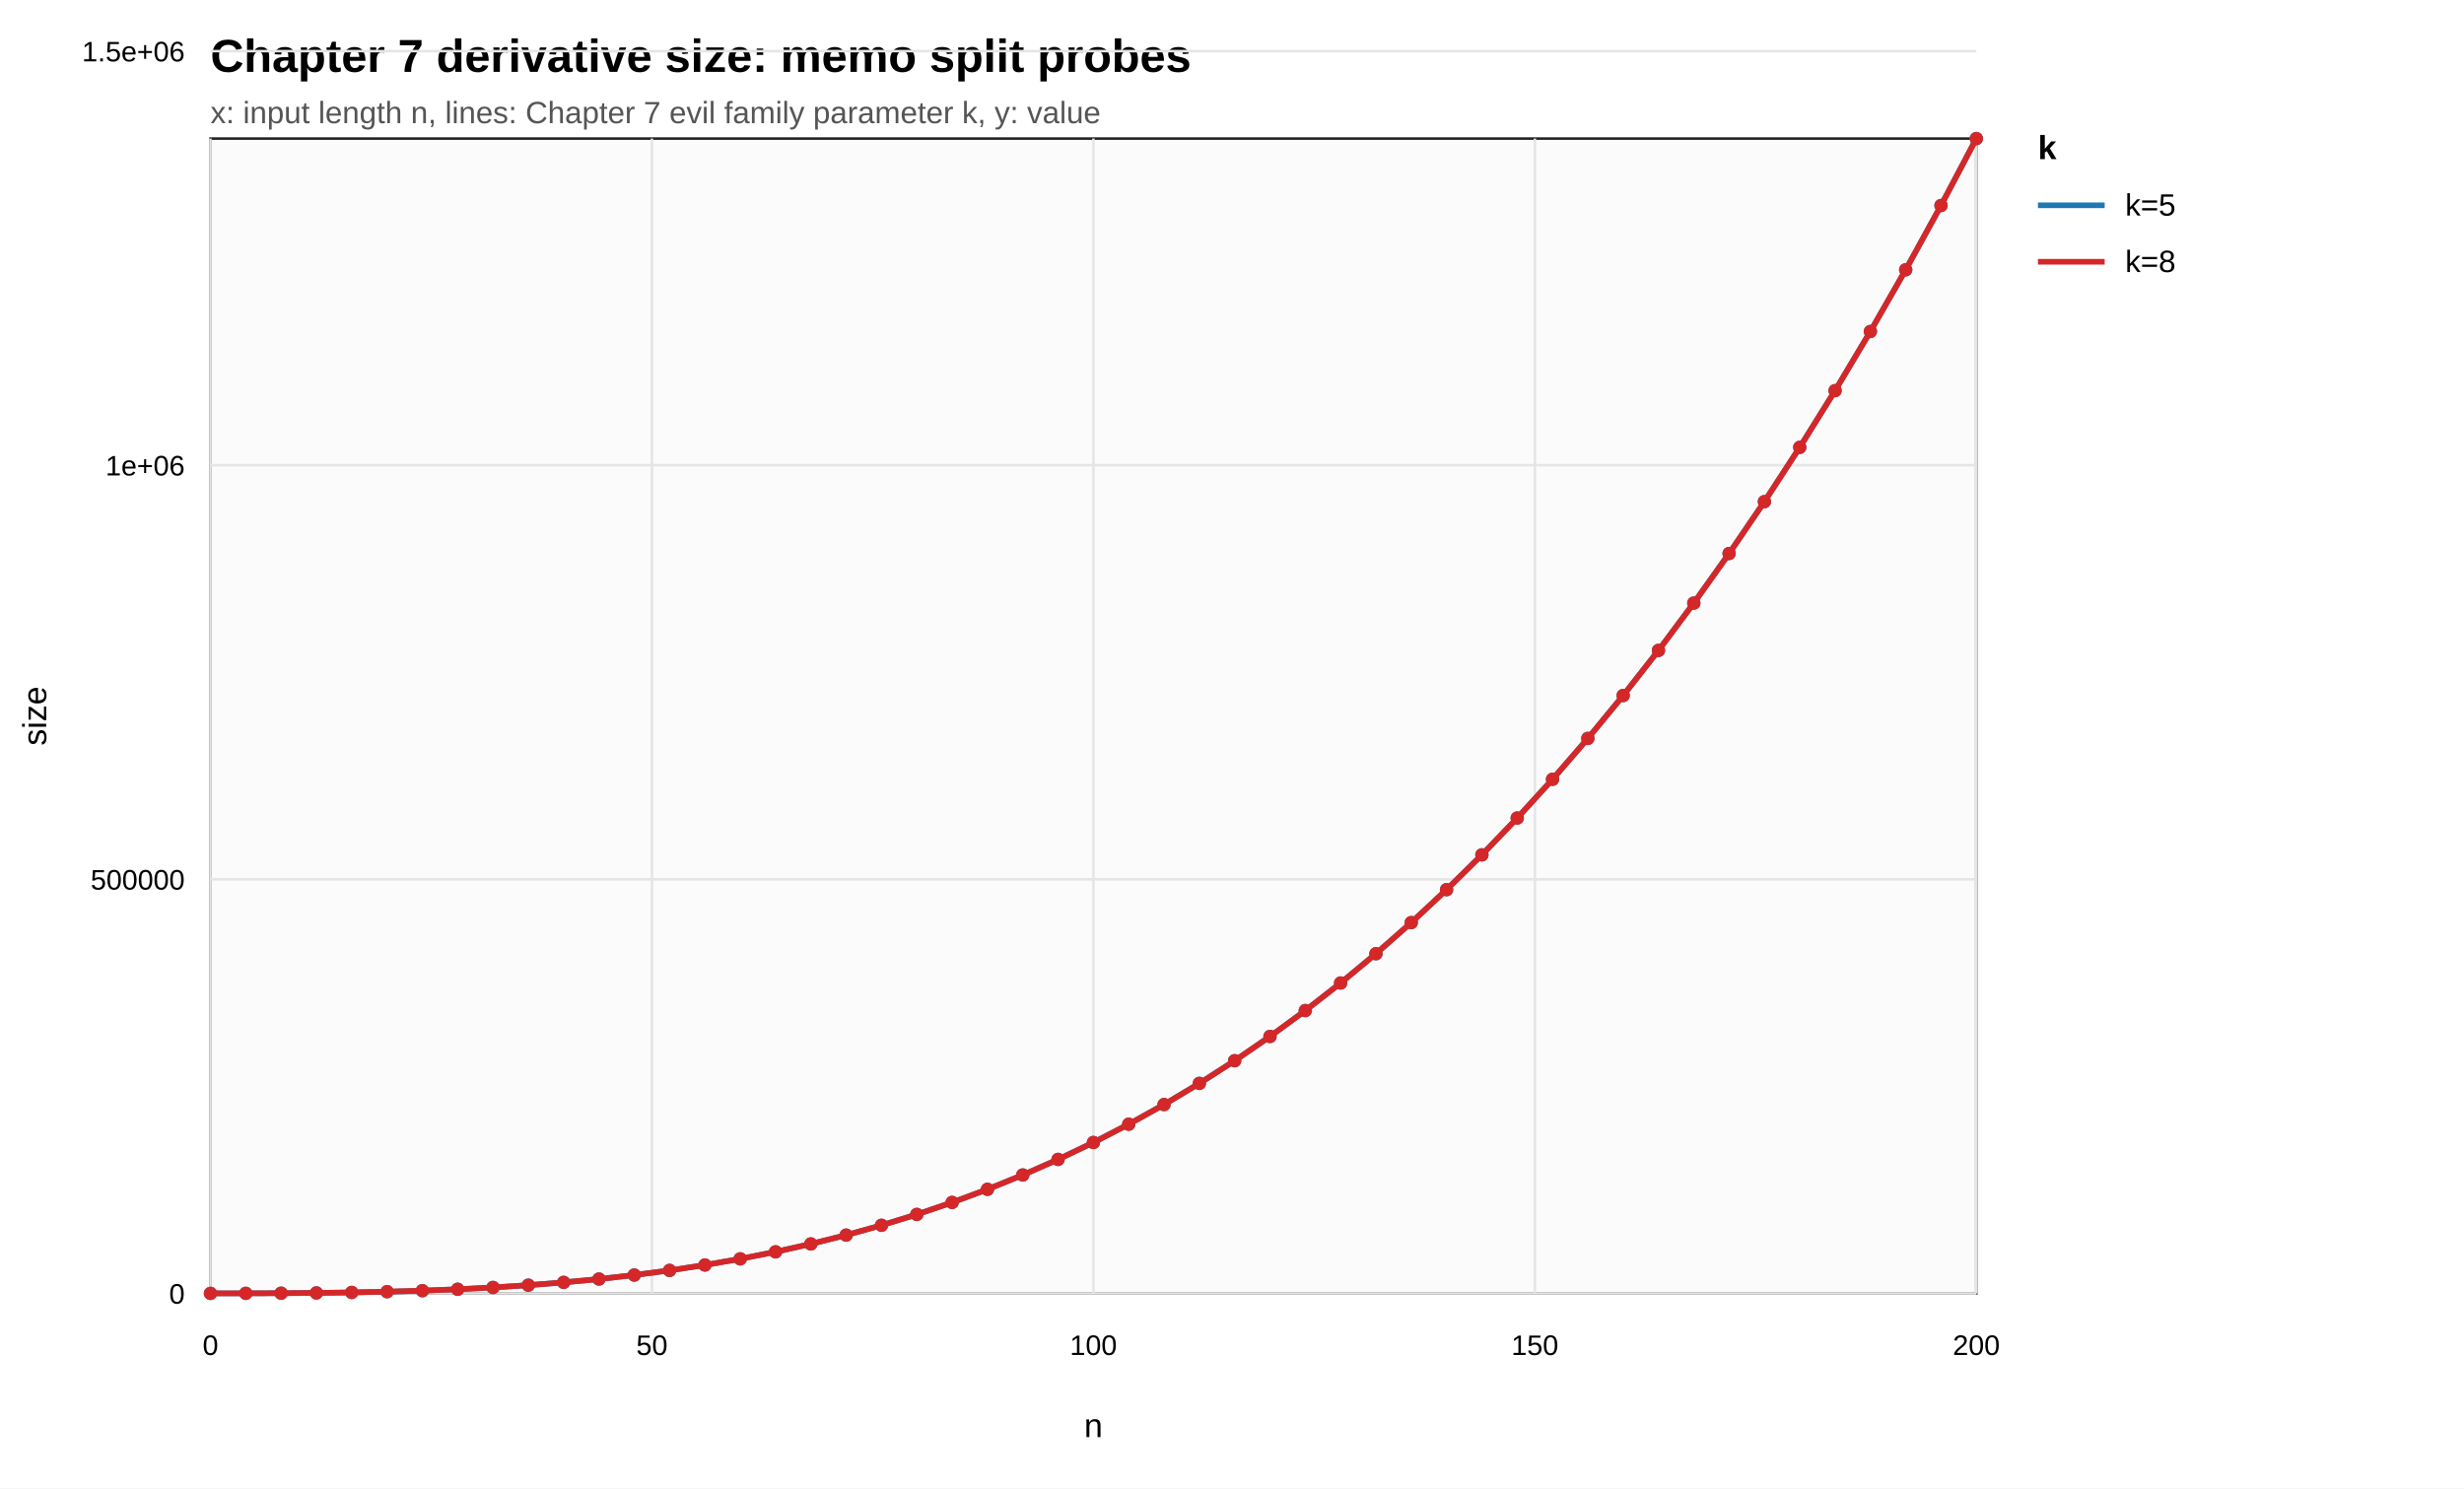
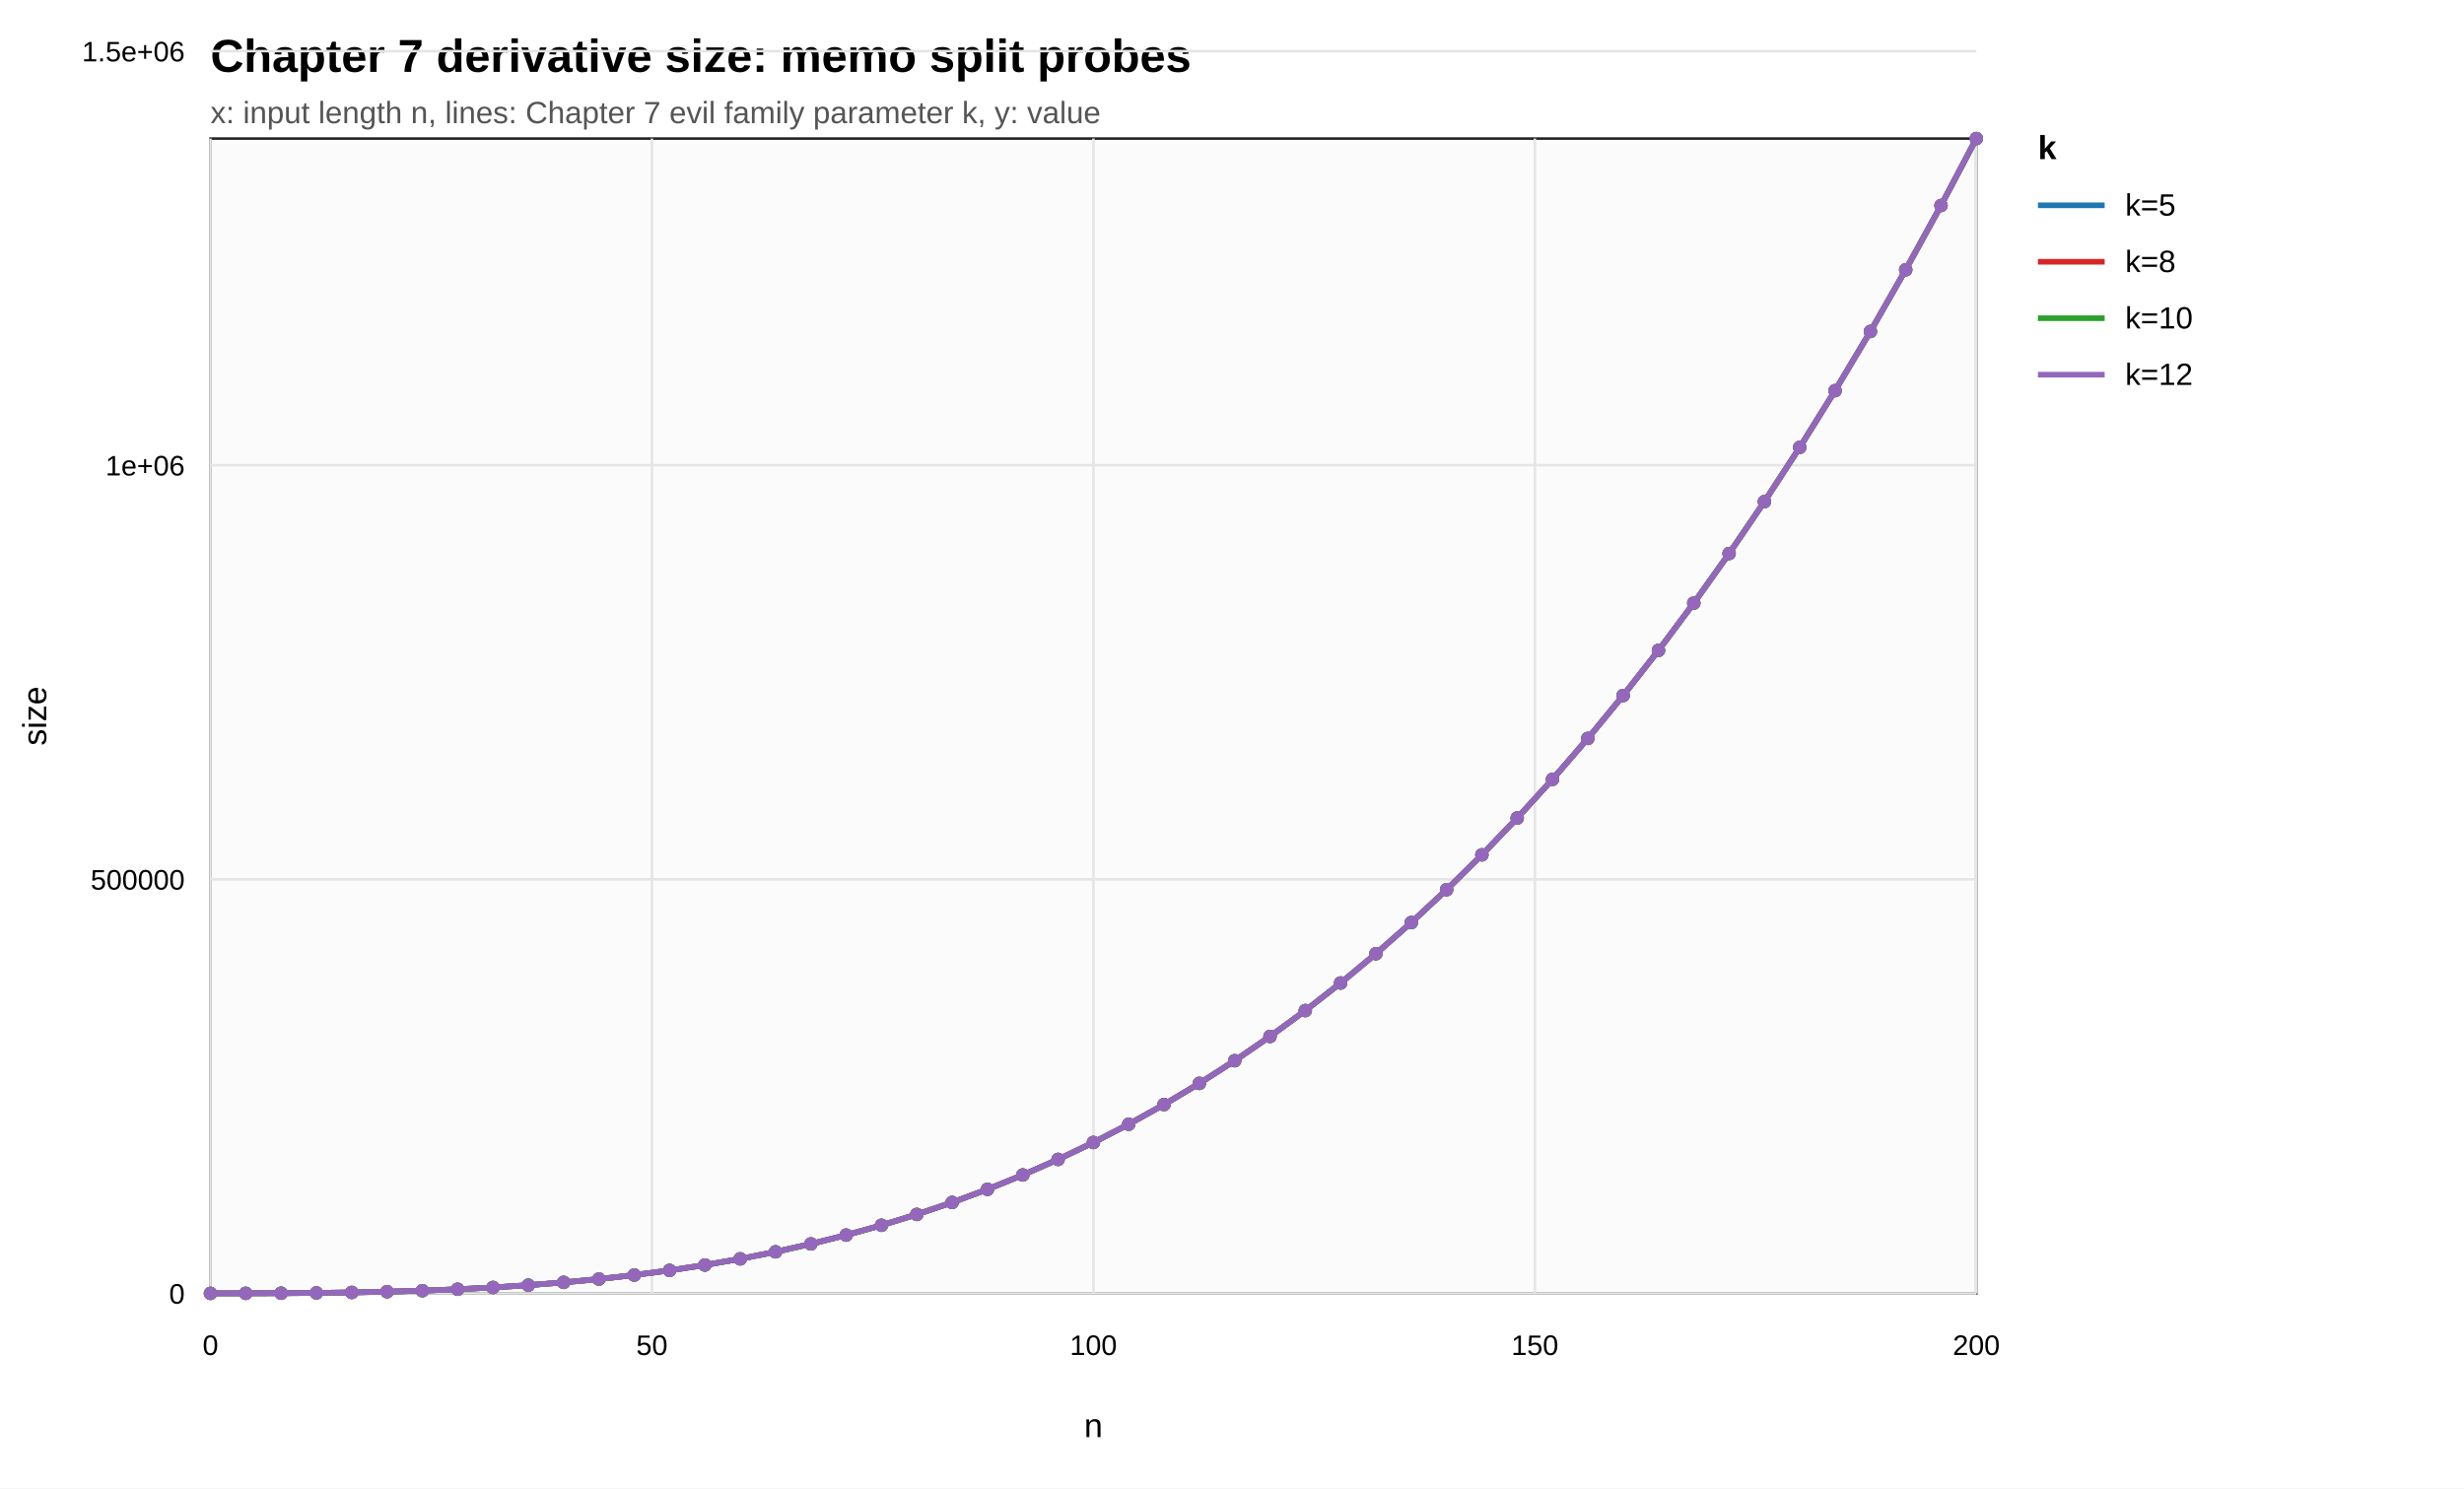
<svg xmlns="http://www.w3.org/2000/svg" width="960" height="580" viewBox="0 0 960 580">
  <rect width="100%" height="100%" fill="#ffffff" />
  <text x="82" y="28" font-family="Arial, sans-serif" font-size="18" font-weight="700">Chapter 7 derivative size: memo split probes</text>
  <text x="82" y="48" font-family="Arial, sans-serif" font-size="12" fill="#555">x: input length n, lines: Chapter 7 evil family parameter k, y: value</text>
  <rect x="82" y="54" width="688" height="450" fill="#fbfbfb" stroke="#222" stroke-width="1" />
  <line x1="82.00" y1="54" x2="82.00" y2="504" stroke="#e5e5e5" stroke-width="1" />
  <text x="82.00" y="528" text-anchor="middle" font-family="Arial, sans-serif" font-size="11">0</text>
  <line x1="254.00" y1="54" x2="254.00" y2="504" stroke="#e5e5e5" stroke-width="1" />
  <text x="254.00" y="528" text-anchor="middle" font-family="Arial, sans-serif" font-size="11">50</text>
  <line x1="426.00" y1="54" x2="426.00" y2="504" stroke="#e5e5e5" stroke-width="1" />
  <text x="426.00" y="528" text-anchor="middle" font-family="Arial, sans-serif" font-size="11">100</text>
  <line x1="598.00" y1="54" x2="598.00" y2="504" stroke="#e5e5e5" stroke-width="1" />
  <text x="598.00" y="528" text-anchor="middle" font-family="Arial, sans-serif" font-size="11">150</text>
  <line x1="770.00" y1="54" x2="770.00" y2="504" stroke="#e5e5e5" stroke-width="1" />
  <text x="770.00" y="528" text-anchor="middle" font-family="Arial, sans-serif" font-size="11">200</text>
  <line x1="82" y1="504.00" x2="770" y2="504.00" stroke="#e5e5e5" stroke-width="1" />
  <text x="72" y="508.00" text-anchor="end" font-family="Arial, sans-serif" font-size="11">0</text>
  <line x1="82" y1="342.64" x2="770" y2="342.64" stroke="#e5e5e5" stroke-width="1" />
  <text x="72" y="346.64" text-anchor="end" font-family="Arial, sans-serif" font-size="11">500000</text>
  <line x1="82" y1="181.28" x2="770" y2="181.28" stroke="#e5e5e5" stroke-width="1" />
  <text x="72" y="185.28" text-anchor="end" font-family="Arial, sans-serif" font-size="11">1e+06</text>
  <line x1="82" y1="19.92" x2="770" y2="19.92" stroke="#e5e5e5" stroke-width="1" />
  <text x="72" y="23.92" text-anchor="end" font-family="Arial, sans-serif" font-size="11">1.5e+06</text>
  <text x="426.00" y="560" text-anchor="middle" font-family="Arial, sans-serif" font-size="13">n</text>
  <text x="18" y="279.00" transform="rotate(-90 18,279.00)" text-anchor="middle" font-family="Arial, sans-serif" font-size="13">size</text>
  <path d="M82.00,504.00 L95.76,503.98 L109.52,503.93 L123.28,503.82 L137.04,503.63 L150.80,503.34 L164.56,502.94 L178.32,502.39 L192.08,501.69 L205.84,500.80 L219.60,499.71 L233.36,498.41 L247.12,496.85 L260.88,495.04 L274.64,492.94 L288.40,490.54 L302.16,487.81 L315.92,484.73 L329.68,481.29 L343.44,477.46 L357.20,473.23 L370.96,468.56 L384.72,463.45 L398.48,457.86 L412.24,451.79 L426.00,445.20 L439.76,438.08 L453.52,430.41 L467.28,422.17 L481.04,413.33 L494.80,403.88 L508.56,393.79 L522.32,383.05 L536.08,371.63 L549.84,359.51 L563.60,346.68 L577.36,333.11 L591.12,318.78 L604.88,303.67 L618.64,287.75 L632.40,271.02 L646.16,253.45 L659.92,235.01 L673.68,215.69 L687.44,195.47 L701.20,174.32 L714.96,152.23 L728.72,129.17 L742.48,105.13 L756.24,80.08 L770.00,54.00" fill="none" stroke="#1f77b4" stroke-width="2.2" />
  <circle cx="82.00" cy="504.00" r="2.6" fill="#1f77b4" />
  <circle cx="95.76" cy="503.98" r="2.6" fill="#1f77b4" />
  <circle cx="109.52" cy="503.93" r="2.6" fill="#1f77b4" />
  <circle cx="123.28" cy="503.82" r="2.6" fill="#1f77b4" />
  <circle cx="137.04" cy="503.63" r="2.6" fill="#1f77b4" />
  <circle cx="150.80" cy="503.34" r="2.6" fill="#1f77b4" />
  <circle cx="164.56" cy="502.94" r="2.6" fill="#1f77b4" />
  <circle cx="178.32" cy="502.39" r="2.6" fill="#1f77b4" />
  <circle cx="192.08" cy="501.69" r="2.6" fill="#1f77b4" />
  <circle cx="205.84" cy="500.80" r="2.6" fill="#1f77b4" />
  <circle cx="219.60" cy="499.71" r="2.6" fill="#1f77b4" />
  <circle cx="233.36" cy="498.41" r="2.6" fill="#1f77b4" />
  <circle cx="247.12" cy="496.85" r="2.6" fill="#1f77b4" />
  <circle cx="260.88" cy="495.04" r="2.6" fill="#1f77b4" />
  <circle cx="274.64" cy="492.94" r="2.6" fill="#1f77b4" />
  <circle cx="288.40" cy="490.54" r="2.6" fill="#1f77b4" />
  <circle cx="302.16" cy="487.81" r="2.6" fill="#1f77b4" />
  <circle cx="315.92" cy="484.73" r="2.6" fill="#1f77b4" />
  <circle cx="329.68" cy="481.29" r="2.6" fill="#1f77b4" />
  <circle cx="343.44" cy="477.46" r="2.6" fill="#1f77b4" />
  <circle cx="357.20" cy="473.23" r="2.6" fill="#1f77b4" />
  <circle cx="370.96" cy="468.56" r="2.6" fill="#1f77b4" />
  <circle cx="384.72" cy="463.45" r="2.6" fill="#1f77b4" />
  <circle cx="398.48" cy="457.86" r="2.6" fill="#1f77b4" />
  <circle cx="412.24" cy="451.79" r="2.6" fill="#1f77b4" />
  <circle cx="426.00" cy="445.20" r="2.6" fill="#1f77b4" />
  <circle cx="439.76" cy="438.08" r="2.6" fill="#1f77b4" />
  <circle cx="453.52" cy="430.41" r="2.6" fill="#1f77b4" />
  <circle cx="467.28" cy="422.17" r="2.6" fill="#1f77b4" />
  <circle cx="481.04" cy="413.33" r="2.6" fill="#1f77b4" />
  <circle cx="494.80" cy="403.88" r="2.6" fill="#1f77b4" />
  <circle cx="508.56" cy="393.79" r="2.6" fill="#1f77b4" />
  <circle cx="522.32" cy="383.05" r="2.6" fill="#1f77b4" />
  <circle cx="536.08" cy="371.63" r="2.6" fill="#1f77b4" />
  <circle cx="549.84" cy="359.51" r="2.6" fill="#1f77b4" />
  <circle cx="563.60" cy="346.68" r="2.6" fill="#1f77b4" />
  <circle cx="577.36" cy="333.11" r="2.6" fill="#1f77b4" />
  <circle cx="591.12" cy="318.78" r="2.6" fill="#1f77b4" />
  <circle cx="604.88" cy="303.67" r="2.6" fill="#1f77b4" />
  <circle cx="618.64" cy="287.75" r="2.6" fill="#1f77b4" />
  <circle cx="632.40" cy="271.02" r="2.6" fill="#1f77b4" />
  <circle cx="646.16" cy="253.45" r="2.6" fill="#1f77b4" />
  <circle cx="659.92" cy="235.01" r="2.6" fill="#1f77b4" />
  <circle cx="673.68" cy="215.69" r="2.6" fill="#1f77b4" />
  <circle cx="687.44" cy="195.47" r="2.6" fill="#1f77b4" />
  <circle cx="701.20" cy="174.32" r="2.6" fill="#1f77b4" />
  <circle cx="714.96" cy="152.23" r="2.6" fill="#1f77b4" />
  <circle cx="728.72" cy="129.17" r="2.6" fill="#1f77b4" />
  <circle cx="742.48" cy="105.13" r="2.6" fill="#1f77b4" />
  <circle cx="756.24" cy="80.08" r="2.6" fill="#1f77b4" />
  <circle cx="770.00" cy="54.00" r="2.6" fill="#1f77b4" />
  <path d="M82.00,504.00 L95.76,503.98 L109.52,503.93 L123.28,503.82 L137.04,503.63 L150.80,503.34 L164.56,502.94 L178.32,502.39 L192.08,501.69 L205.84,500.80 L219.60,499.71 L233.36,498.41 L247.12,496.85 L260.88,495.04 L274.64,492.94 L288.40,490.54 L302.16,487.81 L315.92,484.73 L329.68,481.29 L343.44,477.46 L357.20,473.23 L370.96,468.56 L384.72,463.45 L398.48,457.86 L412.24,451.79 L426.00,445.20 L439.76,438.08 L453.52,430.41 L467.28,422.17 L481.04,413.33 L494.80,403.88 L508.56,393.79 L522.32,383.05 L536.08,371.63 L549.84,359.51 L563.60,346.68 L577.36,333.11 L591.12,318.78 L604.88,303.67 L618.64,287.75 L632.40,271.02 L646.16,253.45 L659.92,235.01 L673.68,215.69 L687.44,195.47 L701.20,174.32 L714.96,152.23 L728.72,129.17 L742.48,105.13 L756.24,80.08 L770.00,54.00" fill="none" stroke="#d62728" stroke-width="2.2" />
  <circle cx="82.00" cy="504.00" r="2.6" fill="#d62728" />
  <circle cx="95.76" cy="503.98" r="2.6" fill="#d62728" />
  <circle cx="109.52" cy="503.93" r="2.6" fill="#d62728" />
  <circle cx="123.28" cy="503.82" r="2.6" fill="#d62728" />
  <circle cx="137.04" cy="503.63" r="2.6" fill="#d62728" />
  <circle cx="150.80" cy="503.34" r="2.6" fill="#d62728" />
  <circle cx="164.56" cy="502.94" r="2.6" fill="#d62728" />
  <circle cx="178.32" cy="502.39" r="2.6" fill="#d62728" />
  <circle cx="192.08" cy="501.69" r="2.6" fill="#d62728" />
  <circle cx="205.84" cy="500.80" r="2.6" fill="#d62728" />
  <circle cx="219.60" cy="499.71" r="2.6" fill="#d62728" />
  <circle cx="233.36" cy="498.41" r="2.6" fill="#d62728" />
  <circle cx="247.12" cy="496.85" r="2.6" fill="#d62728" />
  <circle cx="260.88" cy="495.04" r="2.6" fill="#d62728" />
  <circle cx="274.64" cy="492.94" r="2.6" fill="#d62728" />
  <circle cx="288.40" cy="490.54" r="2.6" fill="#d62728" />
  <circle cx="302.16" cy="487.81" r="2.6" fill="#d62728" />
  <circle cx="315.92" cy="484.73" r="2.6" fill="#d62728" />
  <circle cx="329.68" cy="481.29" r="2.6" fill="#d62728" />
  <circle cx="343.44" cy="477.46" r="2.6" fill="#d62728" />
  <circle cx="357.20" cy="473.23" r="2.6" fill="#d62728" />
  <circle cx="370.96" cy="468.56" r="2.6" fill="#d62728" />
  <circle cx="384.72" cy="463.45" r="2.6" fill="#d62728" />
  <circle cx="398.48" cy="457.86" r="2.6" fill="#d62728" />
  <circle cx="412.24" cy="451.79" r="2.6" fill="#d62728" />
  <circle cx="426.00" cy="445.20" r="2.6" fill="#d62728" />
  <circle cx="439.76" cy="438.08" r="2.6" fill="#d62728" />
  <circle cx="453.52" cy="430.41" r="2.6" fill="#d62728" />
  <circle cx="467.28" cy="422.17" r="2.6" fill="#d62728" />
  <circle cx="481.04" cy="413.33" r="2.6" fill="#d62728" />
  <circle cx="494.80" cy="403.88" r="2.6" fill="#d62728" />
  <circle cx="508.56" cy="393.79" r="2.6" fill="#d62728" />
  <circle cx="522.32" cy="383.05" r="2.6" fill="#d62728" />
  <circle cx="536.08" cy="371.63" r="2.6" fill="#d62728" />
  <circle cx="549.84" cy="359.51" r="2.6" fill="#d62728" />
  <circle cx="563.60" cy="346.68" r="2.6" fill="#d62728" />
  <circle cx="577.36" cy="333.11" r="2.6" fill="#d62728" />
  <circle cx="591.12" cy="318.78" r="2.6" fill="#d62728" />
  <circle cx="604.88" cy="303.67" r="2.6" fill="#d62728" />
  <circle cx="618.64" cy="287.75" r="2.6" fill="#d62728" />
  <circle cx="632.40" cy="271.02" r="2.6" fill="#d62728" />
  <circle cx="646.16" cy="253.45" r="2.6" fill="#d62728" />
  <circle cx="659.92" cy="235.01" r="2.6" fill="#d62728" />
  <circle cx="673.68" cy="215.69" r="2.6" fill="#d62728" />
  <circle cx="687.44" cy="195.47" r="2.6" fill="#d62728" />
  <circle cx="701.20" cy="174.32" r="2.6" fill="#d62728" />
  <circle cx="714.96" cy="152.23" r="2.6" fill="#d62728" />
  <circle cx="728.72" cy="129.17" r="2.6" fill="#d62728" />
  <circle cx="742.48" cy="105.13" r="2.6" fill="#d62728" />
  <circle cx="756.24" cy="80.08" r="2.6" fill="#d62728" />
  <circle cx="770.00" cy="54.00" r="2.6" fill="#d62728" />
+   <path d="M82.00,504.00 L95.76,503.98 L109.52,503.93 L123.28,503.82 L137.04,503.63 L150.80,503.34 L164.56,502.94 L178.32,502.39 L192.08,501.69 L205.84,500.80 L219.60,499.71 L233.36,498.41 L247.12,496.85 L260.88,495.04 L274.64,492.94 L288.40,490.54 L302.16,487.81 L315.92,484.73 L329.68,481.29 L343.44,477.46 L357.20,473.23 L370.96,468.56 L384.72,463.45 L398.48,457.86 L412.24,451.79 L426.00,445.20 L439.76,438.08 L453.52,430.41 L467.28,422.17 L481.04,413.33 L494.80,403.88 L508.56,393.79 L522.32,383.05 L536.08,371.63 L549.84,359.51 L563.60,346.68 L577.36,333.11 L591.12,318.78 L604.88,303.67 L618.64,287.75 L632.40,271.02 L646.16,253.45 L659.92,235.01 L673.68,215.69 L687.44,195.47 L701.20,174.32 L714.96,152.23 L728.72,129.17 L742.48,105.13 L756.24,80.08 L770.00,54.00" fill="none" stroke="#2ca02c" stroke-width="2.2" />
+   <circle cx="82.00" cy="504.00" r="2.6" fill="#2ca02c" />
+   <circle cx="95.76" cy="503.98" r="2.6" fill="#2ca02c" />
+   <circle cx="109.52" cy="503.93" r="2.6" fill="#2ca02c" />
+   <circle cx="123.28" cy="503.82" r="2.6" fill="#2ca02c" />
+   <circle cx="137.04" cy="503.63" r="2.6" fill="#2ca02c" />
+   <circle cx="150.80" cy="503.34" r="2.6" fill="#2ca02c" />
+   <circle cx="164.56" cy="502.94" r="2.6" fill="#2ca02c" />
+   <circle cx="178.32" cy="502.39" r="2.6" fill="#2ca02c" />
+   <circle cx="192.08" cy="501.69" r="2.6" fill="#2ca02c" />
+   <circle cx="205.84" cy="500.80" r="2.6" fill="#2ca02c" />
+   <circle cx="219.60" cy="499.71" r="2.6" fill="#2ca02c" />
+   <circle cx="233.36" cy="498.41" r="2.6" fill="#2ca02c" />
+   <circle cx="247.12" cy="496.85" r="2.6" fill="#2ca02c" />
+   <circle cx="260.88" cy="495.04" r="2.6" fill="#2ca02c" />
+   <circle cx="274.64" cy="492.94" r="2.6" fill="#2ca02c" />
+   <circle cx="288.40" cy="490.54" r="2.6" fill="#2ca02c" />
+   <circle cx="302.16" cy="487.81" r="2.6" fill="#2ca02c" />
+   <circle cx="315.92" cy="484.73" r="2.6" fill="#2ca02c" />
+   <circle cx="329.68" cy="481.29" r="2.6" fill="#2ca02c" />
+   <circle cx="343.44" cy="477.46" r="2.6" fill="#2ca02c" />
+   <circle cx="357.20" cy="473.23" r="2.6" fill="#2ca02c" />
+   <circle cx="370.96" cy="468.56" r="2.6" fill="#2ca02c" />
+   <circle cx="384.72" cy="463.45" r="2.6" fill="#2ca02c" />
+   <circle cx="398.48" cy="457.86" r="2.6" fill="#2ca02c" />
+   <circle cx="412.24" cy="451.79" r="2.6" fill="#2ca02c" />
+   <circle cx="426.00" cy="445.20" r="2.6" fill="#2ca02c" />
+   <circle cx="439.76" cy="438.08" r="2.6" fill="#2ca02c" />
+   <circle cx="453.52" cy="430.41" r="2.6" fill="#2ca02c" />
+   <circle cx="467.28" cy="422.17" r="2.6" fill="#2ca02c" />
+   <circle cx="481.04" cy="413.33" r="2.6" fill="#2ca02c" />
+   <circle cx="494.80" cy="403.88" r="2.6" fill="#2ca02c" />
+   <circle cx="508.56" cy="393.79" r="2.6" fill="#2ca02c" />
+   <circle cx="522.32" cy="383.05" r="2.6" fill="#2ca02c" />
+   <circle cx="536.08" cy="371.63" r="2.6" fill="#2ca02c" />
+   <circle cx="549.84" cy="359.51" r="2.6" fill="#2ca02c" />
+   <circle cx="563.60" cy="346.68" r="2.6" fill="#2ca02c" />
+   <circle cx="577.36" cy="333.11" r="2.6" fill="#2ca02c" />
+   <circle cx="591.12" cy="318.78" r="2.6" fill="#2ca02c" />
+   <circle cx="604.88" cy="303.67" r="2.6" fill="#2ca02c" />
+   <circle cx="618.64" cy="287.75" r="2.6" fill="#2ca02c" />
+   <circle cx="632.40" cy="271.02" r="2.6" fill="#2ca02c" />
+   <circle cx="646.16" cy="253.45" r="2.6" fill="#2ca02c" />
+   <circle cx="659.92" cy="235.01" r="2.6" fill="#2ca02c" />
+   <circle cx="673.68" cy="215.69" r="2.6" fill="#2ca02c" />
+   <circle cx="687.44" cy="195.47" r="2.6" fill="#2ca02c" />
+   <circle cx="701.20" cy="174.32" r="2.6" fill="#2ca02c" />
+   <circle cx="714.96" cy="152.23" r="2.6" fill="#2ca02c" />
+   <circle cx="728.72" cy="129.17" r="2.6" fill="#2ca02c" />
+   <circle cx="742.48" cy="105.13" r="2.6" fill="#2ca02c" />
+   <circle cx="756.24" cy="80.08" r="2.6" fill="#2ca02c" />
+   <circle cx="770.00" cy="54.00" r="2.6" fill="#2ca02c" />
+   <path d="M82.00,504.00 L95.76,503.98 L109.52,503.93 L123.28,503.82 L137.04,503.63 L150.80,503.34 L164.56,502.94 L178.32,502.39 L192.08,501.69 L205.84,500.80 L219.60,499.71 L233.36,498.41 L247.12,496.85 L260.88,495.04 L274.64,492.94 L288.40,490.54 L302.16,487.81 L315.92,484.73 L329.68,481.29 L343.44,477.46 L357.20,473.23 L370.96,468.56 L384.72,463.45 L398.48,457.86 L412.24,451.79 L426.00,445.20 L439.76,438.08 L453.52,430.41 L467.28,422.17 L481.04,413.33 L494.80,403.88 L508.56,393.79 L522.32,383.05 L536.08,371.63 L549.84,359.51 L563.60,346.68 L577.36,333.11 L591.12,318.78 L604.88,303.67 L618.64,287.75 L632.40,271.02 L646.16,253.45 L659.92,235.01 L673.68,215.69 L687.44,195.47 L701.20,174.32 L714.96,152.23 L728.72,129.17 L742.48,105.13 L756.24,80.08 L770.00,54.00" fill="none" stroke="#9467bd" stroke-width="2.2" />
+   <circle cx="82.00" cy="504.00" r="2.6" fill="#9467bd" />
+   <circle cx="95.76" cy="503.98" r="2.6" fill="#9467bd" />
+   <circle cx="109.52" cy="503.93" r="2.6" fill="#9467bd" />
+   <circle cx="123.28" cy="503.82" r="2.6" fill="#9467bd" />
+   <circle cx="137.04" cy="503.63" r="2.6" fill="#9467bd" />
+   <circle cx="150.80" cy="503.34" r="2.6" fill="#9467bd" />
+   <circle cx="164.56" cy="502.94" r="2.6" fill="#9467bd" />
+   <circle cx="178.32" cy="502.39" r="2.6" fill="#9467bd" />
+   <circle cx="192.08" cy="501.69" r="2.6" fill="#9467bd" />
+   <circle cx="205.84" cy="500.80" r="2.6" fill="#9467bd" />
+   <circle cx="219.60" cy="499.71" r="2.6" fill="#9467bd" />
+   <circle cx="233.36" cy="498.41" r="2.6" fill="#9467bd" />
+   <circle cx="247.12" cy="496.85" r="2.6" fill="#9467bd" />
+   <circle cx="260.88" cy="495.04" r="2.6" fill="#9467bd" />
+   <circle cx="274.64" cy="492.94" r="2.6" fill="#9467bd" />
+   <circle cx="288.40" cy="490.54" r="2.6" fill="#9467bd" />
+   <circle cx="302.16" cy="487.81" r="2.6" fill="#9467bd" />
+   <circle cx="315.92" cy="484.73" r="2.6" fill="#9467bd" />
+   <circle cx="329.68" cy="481.29" r="2.6" fill="#9467bd" />
+   <circle cx="343.44" cy="477.46" r="2.6" fill="#9467bd" />
+   <circle cx="357.20" cy="473.23" r="2.6" fill="#9467bd" />
+   <circle cx="370.96" cy="468.56" r="2.6" fill="#9467bd" />
+   <circle cx="384.72" cy="463.45" r="2.6" fill="#9467bd" />
+   <circle cx="398.48" cy="457.86" r="2.6" fill="#9467bd" />
+   <circle cx="412.24" cy="451.79" r="2.6" fill="#9467bd" />
+   <circle cx="426.00" cy="445.20" r="2.6" fill="#9467bd" />
+   <circle cx="439.76" cy="438.08" r="2.6" fill="#9467bd" />
+   <circle cx="453.52" cy="430.41" r="2.6" fill="#9467bd" />
+   <circle cx="467.28" cy="422.17" r="2.6" fill="#9467bd" />
+   <circle cx="481.04" cy="413.33" r="2.6" fill="#9467bd" />
+   <circle cx="494.80" cy="403.88" r="2.6" fill="#9467bd" />
+   <circle cx="508.56" cy="393.79" r="2.6" fill="#9467bd" />
+   <circle cx="522.32" cy="383.05" r="2.6" fill="#9467bd" />
+   <circle cx="536.08" cy="371.63" r="2.6" fill="#9467bd" />
+   <circle cx="549.84" cy="359.51" r="2.6" fill="#9467bd" />
+   <circle cx="563.60" cy="346.68" r="2.6" fill="#9467bd" />
+   <circle cx="577.36" cy="333.11" r="2.6" fill="#9467bd" />
+   <circle cx="591.12" cy="318.78" r="2.6" fill="#9467bd" />
+   <circle cx="604.88" cy="303.67" r="2.6" fill="#9467bd" />
+   <circle cx="618.64" cy="287.75" r="2.6" fill="#9467bd" />
+   <circle cx="632.40" cy="271.02" r="2.6" fill="#9467bd" />
+   <circle cx="646.16" cy="253.45" r="2.6" fill="#9467bd" />
+   <circle cx="659.92" cy="235.01" r="2.6" fill="#9467bd" />
+   <circle cx="673.68" cy="215.69" r="2.6" fill="#9467bd" />
+   <circle cx="687.44" cy="195.47" r="2.6" fill="#9467bd" />
+   <circle cx="701.20" cy="174.32" r="2.6" fill="#9467bd" />
+   <circle cx="714.96" cy="152.23" r="2.6" fill="#9467bd" />
+   <circle cx="728.72" cy="129.17" r="2.6" fill="#9467bd" />
+   <circle cx="742.48" cy="105.13" r="2.6" fill="#9467bd" />
+   <circle cx="756.24" cy="80.08" r="2.6" fill="#9467bd" />
+   <circle cx="770.00" cy="54.00" r="2.6" fill="#9467bd" />
  <text x="794" y="62" font-family="Arial, sans-serif" font-size="13" font-weight="700">k</text>
  <line x1="794" y1="80" x2="820" y2="80" stroke="#1f77b4" stroke-width="2.2" />
  <text x="828" y="84" font-family="Arial, sans-serif" font-size="12">k=5</text>
  <line x1="794" y1="102" x2="820" y2="102" stroke="#d62728" stroke-width="2.2" />
  <text x="828" y="106" font-family="Arial, sans-serif" font-size="12">k=8</text>
+   <line x1="794" y1="124" x2="820" y2="124" stroke="#2ca02c" stroke-width="2.2" />
+   <text x="828" y="128" font-family="Arial, sans-serif" font-size="12">k=10</text>
+   <line x1="794" y1="146" x2="820" y2="146" stroke="#9467bd" stroke-width="2.2" />
+   <text x="828" y="150" font-family="Arial, sans-serif" font-size="12">k=12</text>
</svg>
